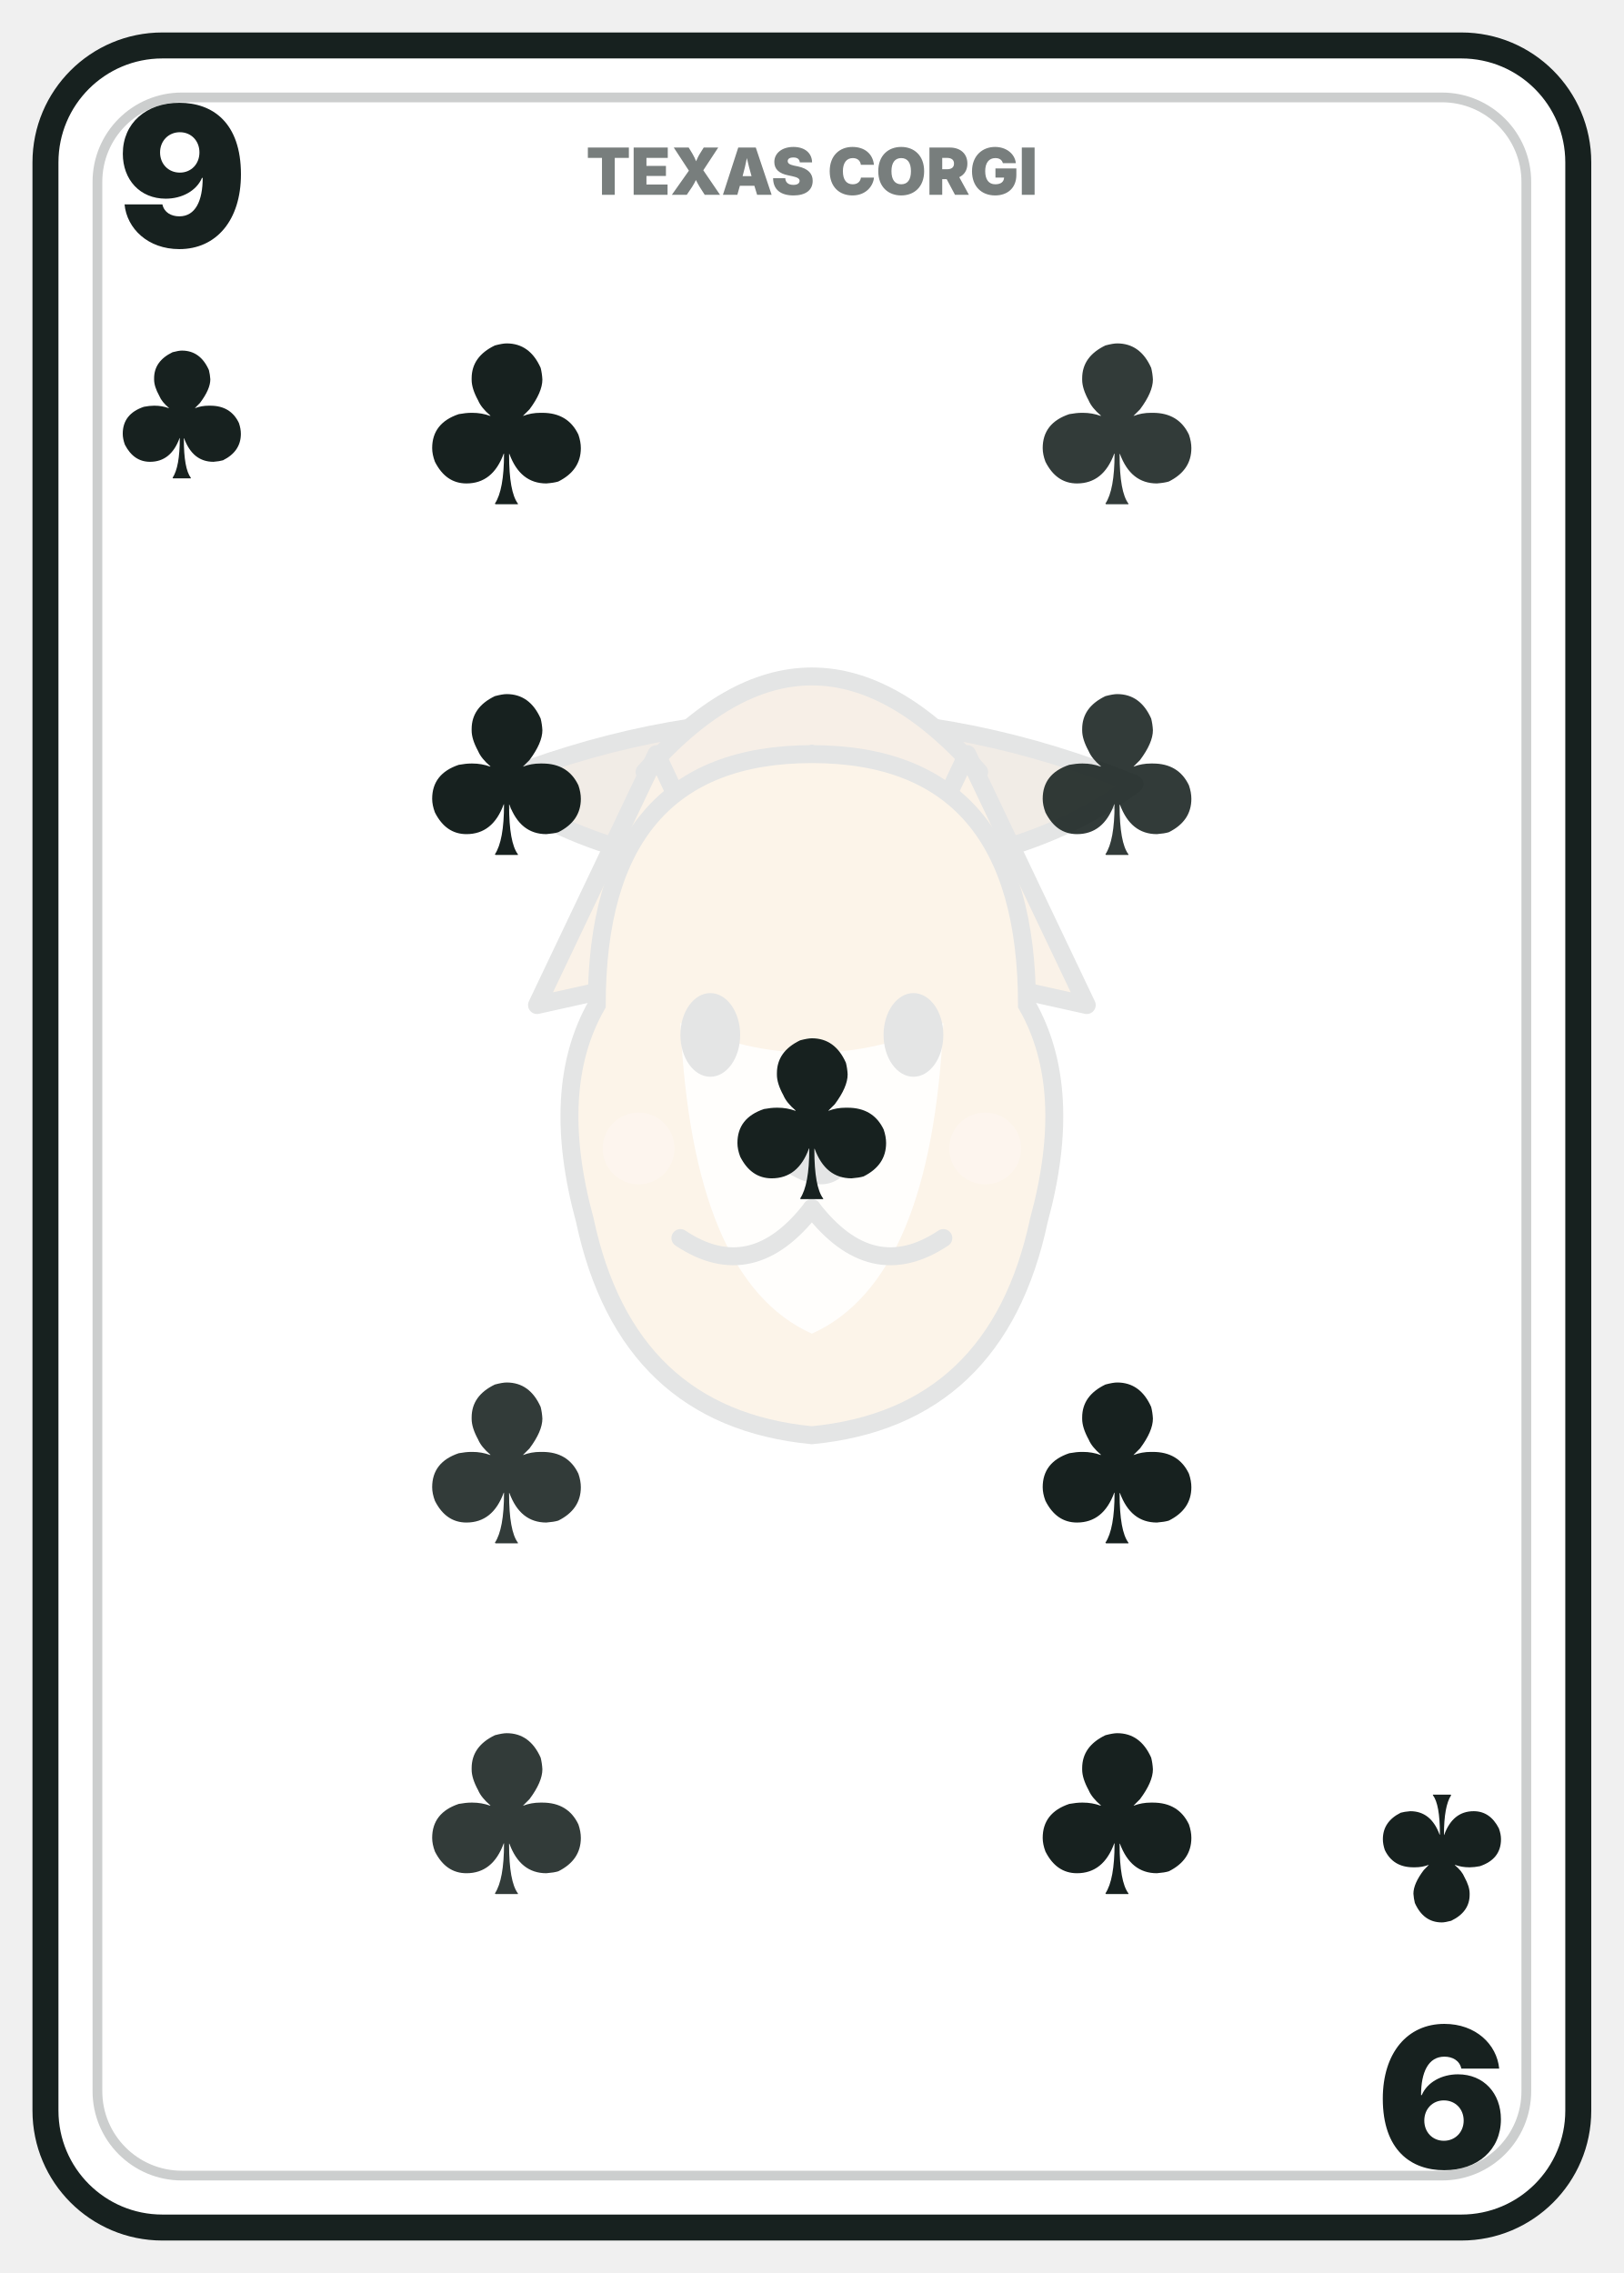
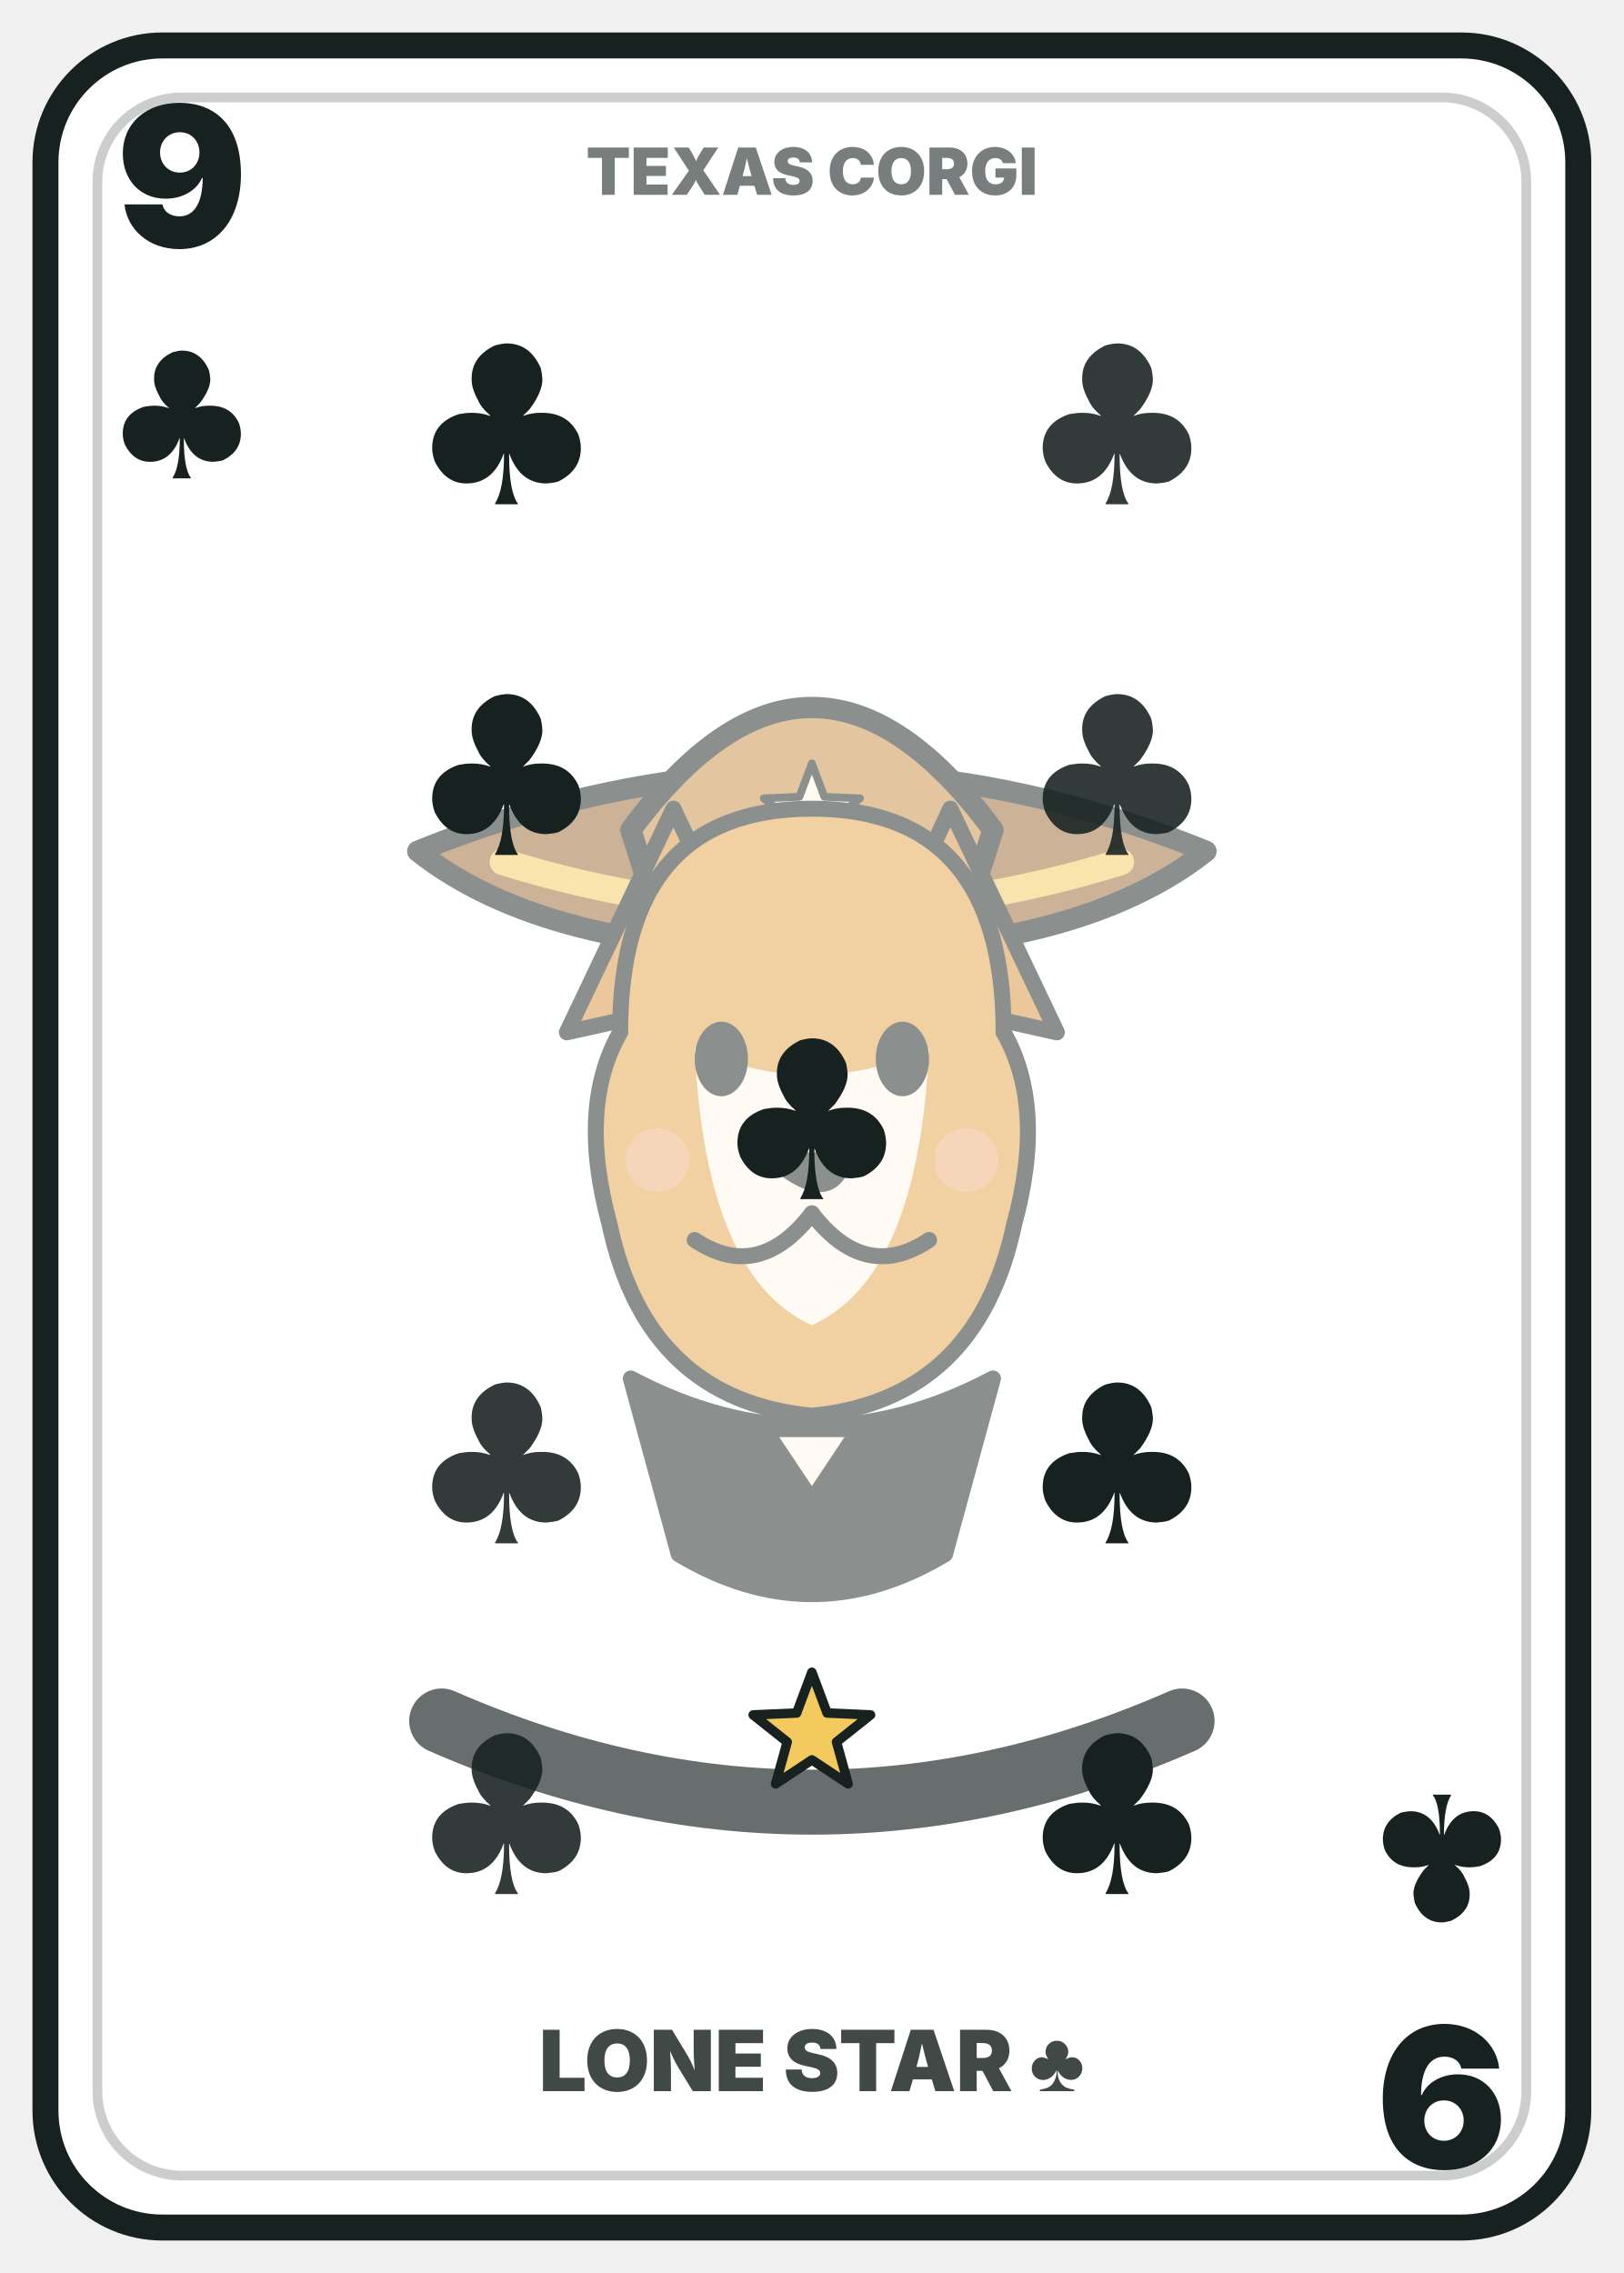
<svg xmlns="http://www.w3.org/2000/svg" width="250" height="350" viewBox="0 0 250 350" role="img" aria-labelledby="title desc">
  <rect x="7" y="7" width="236" height="336" rx="18" fill="#ffffff" stroke="#17211f" stroke-width="4" />
  <rect x="15" y="15" width="220" height="320" rx="13" fill="none" stroke="#17211f" stroke-width="1.5" opacity=".22" />
  <text x="125" y="30" text-anchor="middle" font-family="Inter, Arial, sans-serif" font-size="10" font-weight="900" fill="#17211f" opacity=".58">TEXAS CORGI</text>
+   <text x="125" y="322" text-anchor="middle" font-family="Inter, Arial, sans-serif" font-size="13" font-weight="900" fill="#17211f" opacity=".82">LONE STAR ♣</text>
  <g>
    <text x="28" y="38" text-anchor="middle" font-family="Inter, Arial, sans-serif" font-size="30" font-weight="900" fill="#17211f">9</text>
    <text x="28" y="66" text-anchor="middle" dominant-baseline="middle" font-family="Georgia, serif" font-size="27" font-weight="900" fill="#17211f" opacity="1">♣</text>
  </g>
  <g transform="rotate(180 125 175)">
    <text x="28" y="38" text-anchor="middle" font-family="Inter, Arial, sans-serif" font-size="30" font-weight="900" fill="#17211f">9</text>
    <text x="28" y="66" text-anchor="middle" dominant-baseline="middle" font-family="Georgia, serif" font-size="27" font-weight="900" fill="#17211f" opacity="1">♣</text>
  </g>
-   <g opacity=".12">
-     <g transform="translate(125 175) scale(0.92)">
-       <path d="M -54 -59 q 54 -22 108 0 q -20 15 -54 15 t -54 -15z" fill="#8b5a2b" stroke="#17211f" stroke-width="3" stroke-linejoin="round" />
-       <path d="M -28 -61 q 28 -32 56 0 l -7 20 h -42z" fill="#b97835" stroke="#17211f" stroke-width="3" stroke-linejoin="round" />
-       <polygon points="4.286263797015736e-16,-65 1.728,-60.379 6.657,-60.163 2.796,-57.091 4.114,-52.337 1.8002307947466092e-16,-55.06 -4.114,-52.337 -2.796,-57.091 -6.657,-60.163 -1.728,-60.379" fill="#fff6e8" stroke="#17211f" stroke-width="1.2" stroke-linejoin="round" />
+   <g opacity=".5">
+     <g transform="translate(125 177) scale(0.82)">
+       <path d="M -74 -56 q 74 -30 148 0 q -24 19 -74 19 t -74 -19z" fill="#9a682f" stroke="#17211f" stroke-width="4" stroke-linejoin="round" />
+       <path d="M -34 -60 q 34 -46 68 0 l -8 25 h -52z" fill="#c78b3f" stroke="#17211f" stroke-width="4" stroke-linejoin="round" />
+       <path d="M -58 -54 q 58 18 116 0" fill="none" stroke="#f4c95d" stroke-width="5" stroke-linecap="round" />
+       <polygon points="5.817072295949927e-16,-72.5 2.345,-66.228 9.035,-65.936 3.795,-61.767 5.584,-55.314 2.4431703642989695e-16,-59.01 -5.584,-55.314 -3.795,-61.767 -9.035,-65.936 -2.345,-66.228" fill="#fff6e8" stroke="#17211f" stroke-width="1.462" stroke-linejoin="round" />
      <path d="M -46 -22 L -26 -64 L -10 -30 Z" fill="#d89038" stroke="#17211f" stroke-width="3" stroke-linejoin="round" />
      <path d="M 46 -22 L 26 -64 L 10 -30 Z" fill="#d89038" stroke="#17211f" stroke-width="3" stroke-linejoin="round" />
      <path d="M -36 -22 q 0 -42 36 -42 t 36 42 q 8 14 2 36 q -7 33 -38 36 q -31 -3 -38 -36 q -6 -22 2 -36z" fill="#e3a146" stroke="#17211f" stroke-width="3" />
      <path d="M -22 -19 q 22 10 44 0 q -2 43 -22 52 q -20 -9 -22 -52z" fill="#fff6e8" />
      <ellipse cx="-17" cy="-17" rx="5" ry="7" fill="#17211f" />
      <ellipse cx="17" cy="-17" rx="5" ry="7" fill="#17211f" />
      <path d="M -7 4 q 7 -7 14 0 q -4 8 -14 0z" fill="#17211f" />
      <path d="M 0 12 q -10 13 -22 5" fill="none" stroke="#17211f" stroke-width="3" stroke-linecap="round" />
      <path d="M 0 12 q 10 13 22 5" fill="none" stroke="#17211f" stroke-width="3" stroke-linecap="round" />
-       <path d="M 117.64 203.52 q 7.36 12.88 14.72 0" fill="#e86f7a" stroke="#17211f" stroke-width="1.84" stroke-linecap="round" />
      <circle cx="-29" cy="2" r="6" fill="#f3b283" opacity=".72" />
      <circle cx="29" cy="2" r="6" fill="#f3b283" opacity=".72" />
+       <path d="M -34 43 q 34 18 68 0 l -9 33 q -25 15 -50 0z" fill="#17211f" stroke="#17211f" stroke-width="3" stroke-linejoin="round" />
+       <path d="M -8 53 h16 l -8 12z" fill="#fff6e8" stroke="#17211f" stroke-width="2" stroke-linejoin="round" />
    </g>
  </g>
+   <path d="M 68 265 q 57 25 114 0" fill="none" stroke="#17211f" stroke-width="10" stroke-linecap="round" opacity=".65" />
+   <polygon points="125,257.5 127.345,263.772 134.035,264.064 128.795,268.233 130.584,274.686 125,270.99 119.416,274.686 121.205,268.233 115.965,264.064 122.655,263.772" fill="#f4c95d" stroke="#17211f" stroke-width="1.462" stroke-linejoin="round" />
  <text x="78" y="68" text-anchor="middle" dominant-baseline="middle" font-family="Georgia, serif" font-size="34" font-weight="900" fill="#17211f" opacity="1">♣</text>
  <text x="172" y="68" text-anchor="middle" dominant-baseline="middle" font-family="Georgia, serif" font-size="34" font-weight="900" fill="#17211f" opacity="0.88">♣</text>
  <text x="78" y="122" text-anchor="middle" dominant-baseline="middle" font-family="Georgia, serif" font-size="34" font-weight="900" fill="#17211f" opacity="1">♣</text>
  <text x="172" y="122" text-anchor="middle" dominant-baseline="middle" font-family="Georgia, serif" font-size="34" font-weight="900" fill="#17211f" opacity="0.88">♣</text>
  <text x="125" y="175" text-anchor="middle" dominant-baseline="middle" font-family="Georgia, serif" font-size="34" font-weight="900" fill="#17211f" opacity="1">♣</text>
  <text x="78" y="228" text-anchor="middle" dominant-baseline="middle" font-family="Georgia, serif" font-size="34" font-weight="900" fill="#17211f" opacity="0.88">♣</text>
  <text x="172" y="228" text-anchor="middle" dominant-baseline="middle" font-family="Georgia, serif" font-size="34" font-weight="900" fill="#17211f" opacity="1">♣</text>
  <text x="78" y="282" text-anchor="middle" dominant-baseline="middle" font-family="Georgia, serif" font-size="34" font-weight="900" fill="#17211f" opacity="0.88">♣</text>
  <text x="172" y="282" text-anchor="middle" dominant-baseline="middle" font-family="Georgia, serif" font-size="34" font-weight="900" fill="#17211f" opacity="1">♣</text>
</svg>
